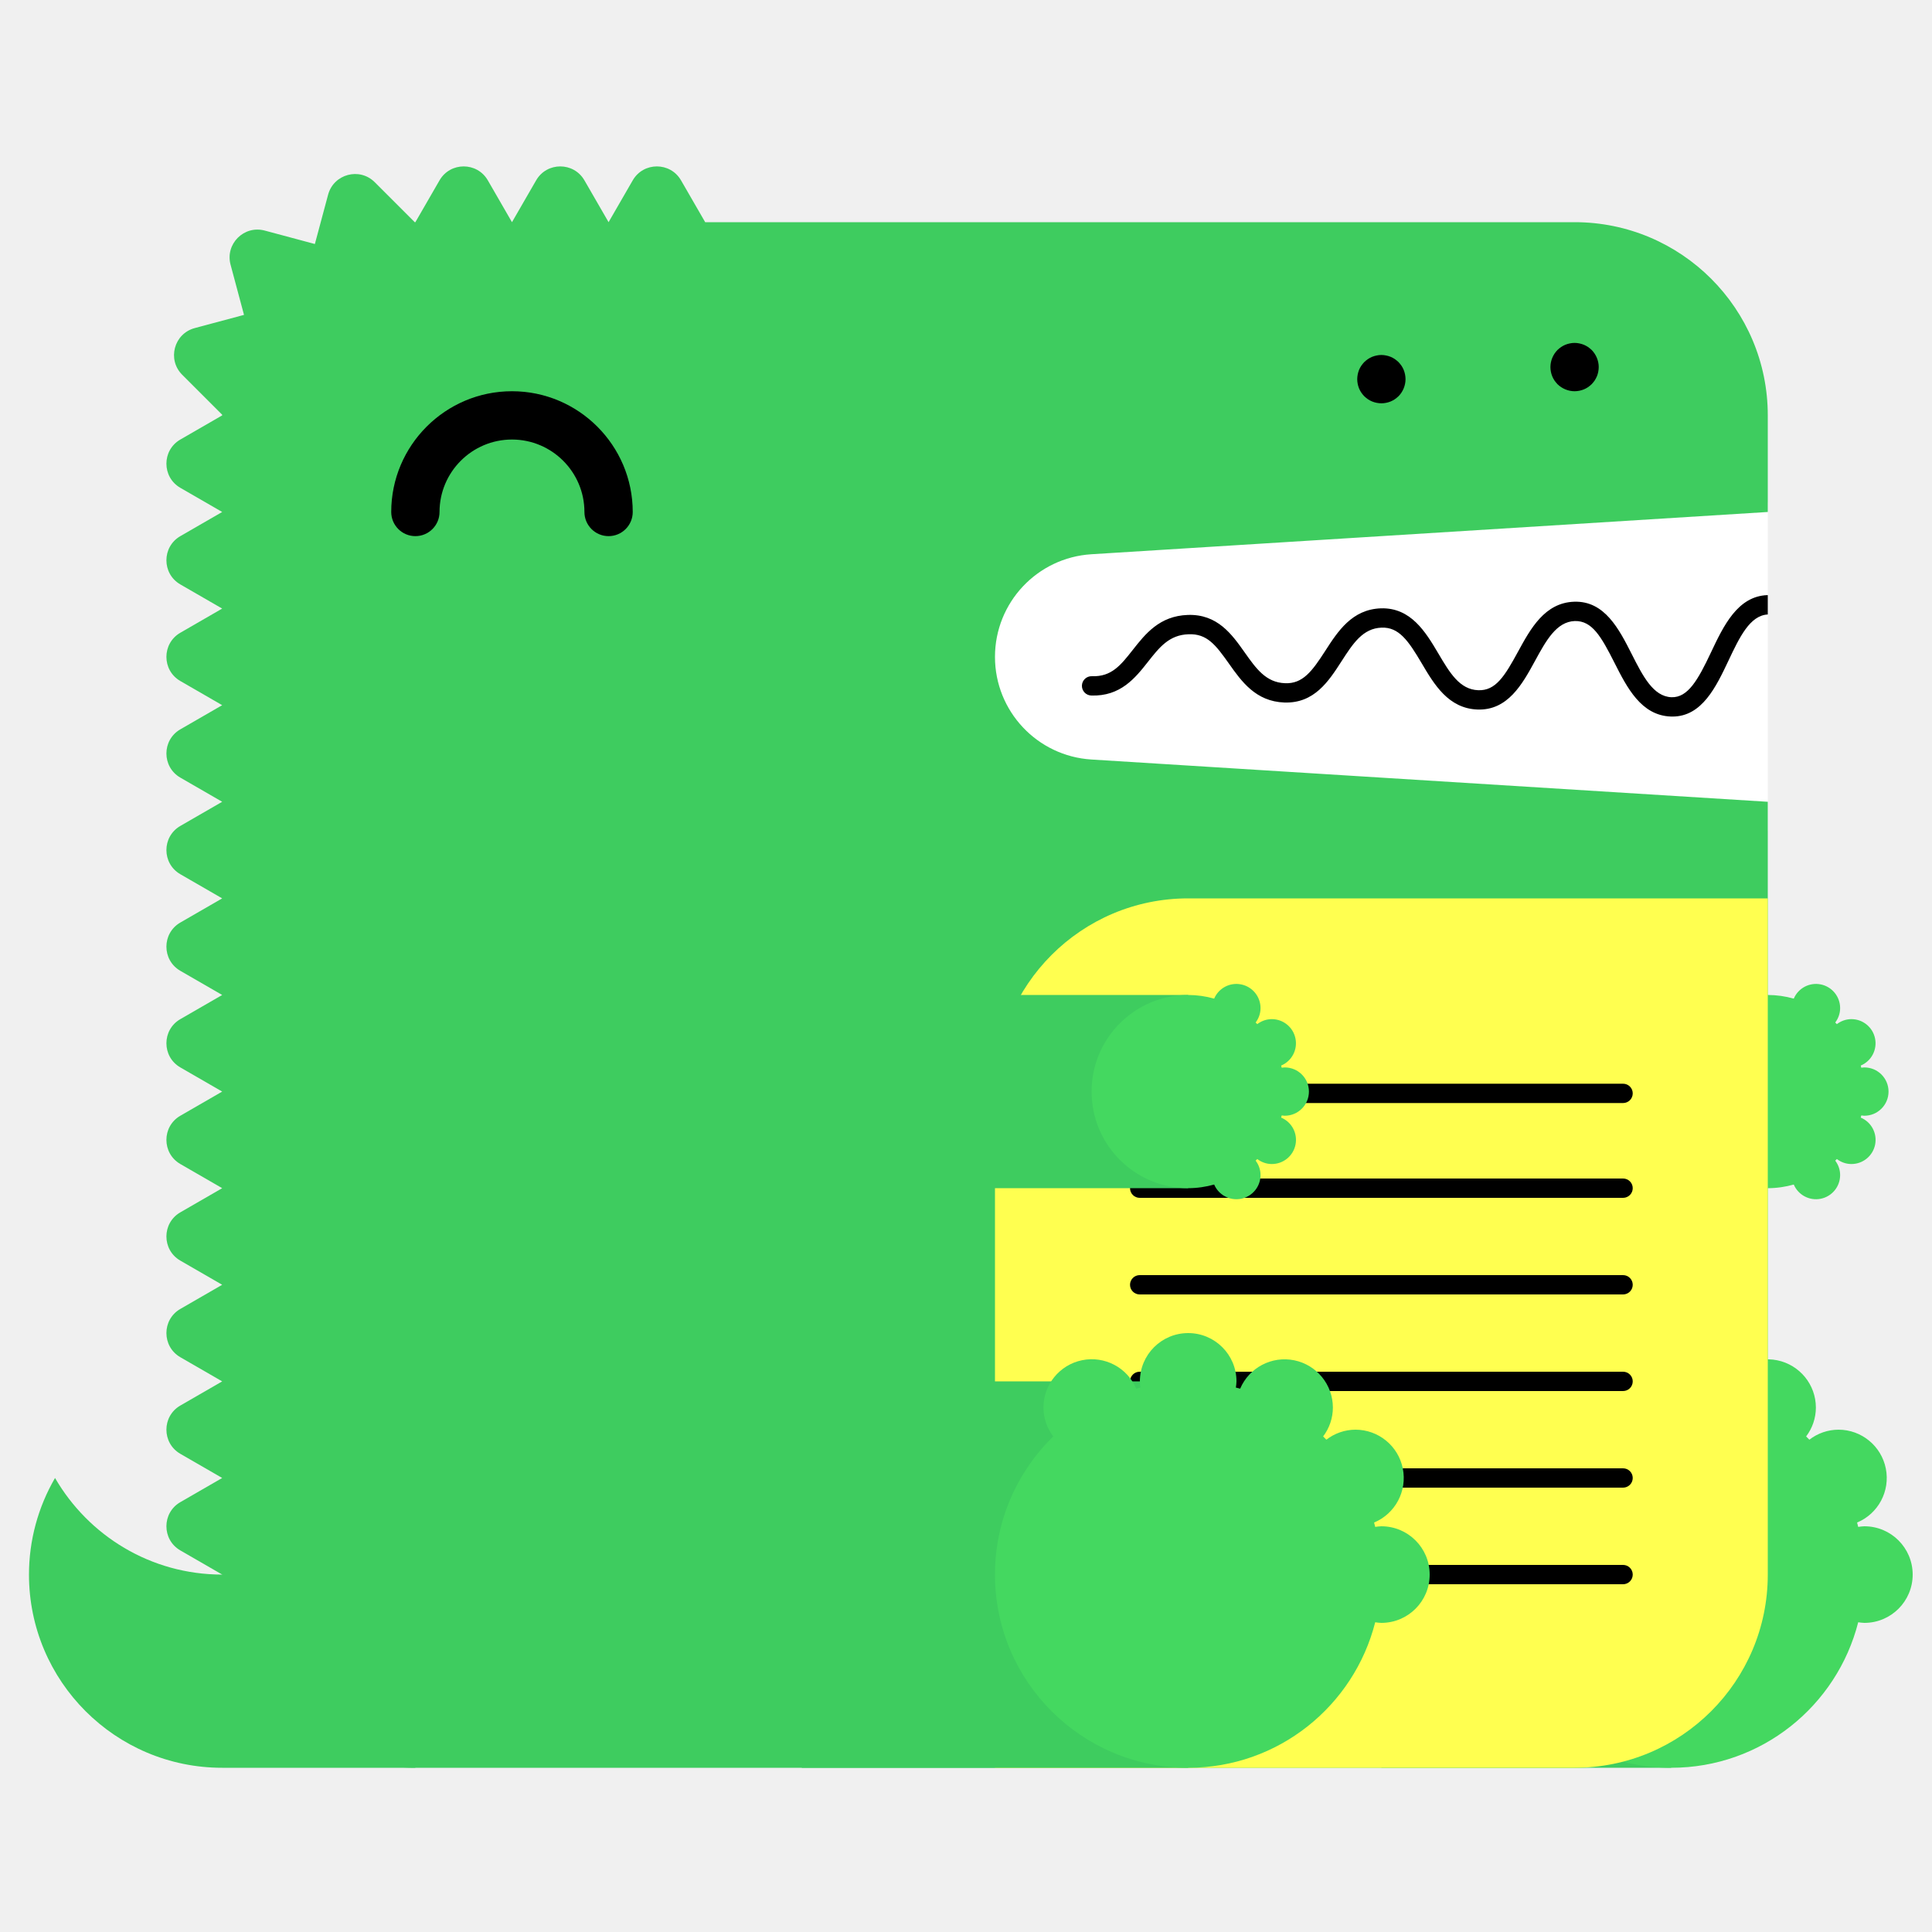
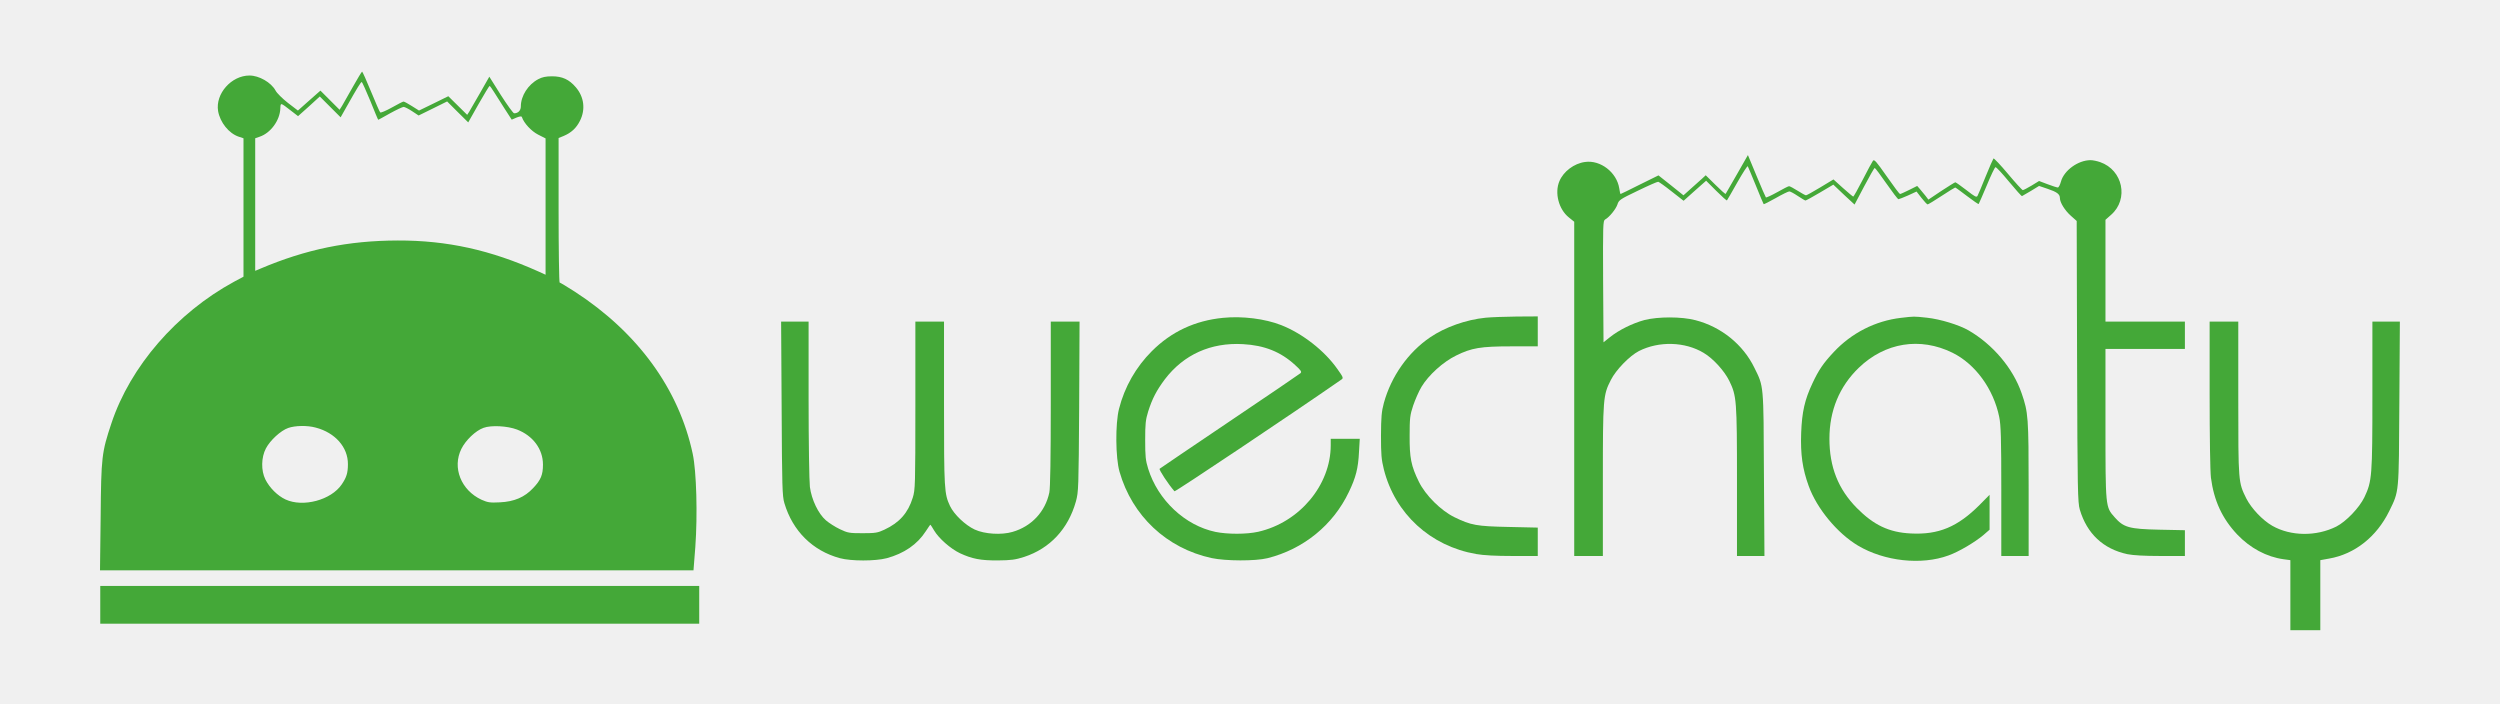
- <svg xmlns="http://www.w3.org/2000/svg" width="200" height="200" viewBox="0 0 200 200">
-   <g fill="none" fill-rule="evenodd">
-     <path fill="#FFF" d="M99 52h84v34H99z" />
-     <path d="M23 163c-7.398 0-13.843-4.027-17.303-10A19.886 19.886 0 0 0 3 163c0 11.046 8.954 20 20 20h20v-20H23z" fill="#3ECC5F" />
-     <path d="M112.98 57.376L183 53V43c0-11.046-8.954-20-20-20H73l-2.5-4.33c-1.112-1.925-3.889-1.925-5 0L63 23l-2.5-4.33c-1.111-1.925-3.889-1.925-5 0L53 23l-2.5-4.33c-1.111-1.925-3.889-1.925-5 0L43 23c-.022 0-.042.003-.065.003l-4.142-4.141c-1.57-1.571-4.252-.853-4.828 1.294l-1.369 5.104-5.192-1.392c-2.148-.575-4.111 1.389-3.535 3.536l1.39 5.193-5.102 1.367c-2.148.576-2.867 3.259-1.296 4.83l4.142 4.142c0 .021-.003.042-.003.064l-4.33 2.5c-1.925 1.111-1.925 3.889 0 5L23 53l-4.33 2.5c-1.925 1.111-1.925 3.889 0 5L23 63l-4.33 2.5c-1.925 1.111-1.925 3.889 0 5L23 73l-4.33 2.5c-1.925 1.111-1.925 3.889 0 5L23 83l-4.33 2.5c-1.925 1.111-1.925 3.889 0 5L23 93l-4.33 2.5c-1.925 1.111-1.925 3.889 0 5L23 103l-4.33 2.5c-1.925 1.111-1.925 3.889 0 5L23 113l-4.33 2.5c-1.925 1.111-1.925 3.889 0 5L23 123l-4.33 2.5c-1.925 1.111-1.925 3.889 0 5L23 133l-4.33 2.5c-1.925 1.111-1.925 3.889 0 5L23 143l-4.33 2.5c-1.925 1.111-1.925 3.889 0 5L23 153l-4.33 2.5c-1.925 1.111-1.925 3.889 0 5L23 163c0 11.046 8.954 20 20 20h120c11.046 0 20-8.954 20-20V83l-70.02-4.376A10.645 10.645 0 0 1 103 68c0-5.621 4.37-10.273 9.98-10.624" fill="#3ECC5F" />
-     <path fill="#3ECC5F" d="M143 183h30v-40h-30z" />
-     <path d="M193 158c-.219 0-.428.037-.639.064-.038-.15-.074-.301-.116-.451A5 5 0 0 0 190.32 148a4.96 4.96 0 0 0-3.016 1.036 26.531 26.531 0 0 0-.335-.336 4.955 4.955 0 0 0 1.011-2.987 5 5 0 0 0-9.599-1.959c-.148-.042-.297-.077-.445-.115.027-.211.064-.42.064-.639a5 5 0 0 0-5-5 5 5 0 0 0-5 5c0 .219.037.428.064.639-.148.038-.297.073-.445.115a4.998 4.998 0 0 0-9.599 1.959c0 1.125.384 2.151 1.011 2.987-3.717 3.632-6.031 8.693-6.031 14.3 0 11.046 8.954 20 20 20 9.339 0 17.16-6.41 19.361-15.064.211.027.42.064.639.064a5 5 0 0 0 5-5 5 5 0 0 0-5-5" fill="#44D860" />
-     <path fill="#3ECC5F" d="M153 123h30v-20h-30z" />
-     <path d="M193 115.5a2.5 2.5 0 1 0 0-5c-.109 0-.214.019-.319.032-.02-.075-.037-.15-.058-.225a2.501 2.501 0 0 0-.963-4.807c-.569 0-1.088.197-1.508.518a6.653 6.653 0 0 0-.168-.168c.314-.417.506-.931.506-1.494a2.5 2.5 0 0 0-4.8-.979A9.987 9.987 0 0 0 183 103c-5.522 0-10 4.478-10 10s4.478 10 10 10c.934 0 1.833-.138 2.69-.377a2.5 2.5 0 0 0 4.8-.979c0-.563-.192-1.077-.506-1.494.057-.055.113-.111.168-.168.42.321.939.518 1.508.518a2.5 2.5 0 0 0 .963-4.807c.021-.074.038-.15.058-.225.105.013.21.032.319.032" fill="#44D860" />
-     <path d="M63 55.5a2.5 2.5 0 0 1-2.5-2.5c0-4.136-3.364-7.5-7.5-7.5s-7.5 3.364-7.5 7.5a2.5 2.5 0 1 1-5 0c0-6.893 5.607-12.5 12.5-12.5S65.5 46.107 65.5 53a2.5 2.5 0 0 1-2.5 2.5" fill="#000" />
-     <path d="M103 183h60c11.046 0 20-8.954 20-20V93h-60c-11.046 0-20 8.954-20 20v70z" fill="#FFFF50" />
-     <path d="M168.02 124h-50.04a1 1 0 1 1 0-2h50.04a1 1 0 1 1 0 2m0 20h-50.04a1 1 0 1 1 0-2h50.04a1 1 0 1 1 0 2m0 20h-50.04a1 1 0 1 1 0-2h50.04a1 1 0 1 1 0 2m0-49.814h-50.04a1 1 0 1 1 0-2h50.04a1 1 0 1 1 0 2m0 19.814h-50.04a1 1 0 1 1 0-2h50.04a1 1 0 1 1 0 2m0 20h-50.04a1 1 0 1 1 0-2h50.04a1 1 0 1 1 0 2M183 61.611c-.012 0-.022-.006-.034-.005-3.09.105-4.552 3.196-5.842 5.923-1.346 2.85-2.387 4.703-4.093 4.647-1.889-.068-2.969-2.202-4.113-4.46-1.314-2.594-2.814-5.536-5.963-5.426-3.046.104-4.513 2.794-5.807 5.167-1.377 2.528-2.314 4.065-4.121 3.994-1.927-.07-2.951-1.805-4.136-3.813-1.321-2.236-2.848-4.75-5.936-4.664-2.994.103-4.465 2.385-5.763 4.4-1.373 2.13-2.335 3.428-4.165 3.351-1.973-.07-2.992-1.51-4.171-3.177-1.324-1.873-2.816-3.993-5.895-3.89-2.928.1-4.399 1.97-5.696 3.618-1.232 1.564-2.194 2.802-4.229 2.724a1 1 0 0 0-.072 2c3.017.101 4.545-1.8 5.872-3.487 1.177-1.496 2.193-2.787 4.193-2.855 1.926-.082 2.829 1.115 4.195 3.045 1.297 1.834 2.769 3.914 5.731 4.021 3.103.104 4.596-2.215 5.918-4.267 1.182-1.834 2.202-3.417 4.15-3.484 1.793-.067 2.769 1.35 4.145 3.681 1.297 2.197 2.766 4.686 5.787 4.796 3.125.108 4.634-2.62 5.949-5.035 1.139-2.088 2.214-4.06 4.119-4.126 1.793-.042 2.728 1.595 4.111 4.33 1.292 2.553 2.757 5.445 5.825 5.556l.169.003c3.064 0 4.518-3.075 5.805-5.794 1.139-2.41 2.217-4.68 4.067-4.773v-2z" fill="#000" />
-     <path fill="#3ECC5F" d="M83 183h40v-40H83z" />
-     <path d="M143 158c-.219 0-.428.037-.639.064-.038-.15-.074-.301-.116-.451A5 5 0 0 0 140.32 148a4.96 4.96 0 0 0-3.016 1.036 26.531 26.531 0 0 0-.335-.336 4.955 4.955 0 0 0 1.011-2.987 5 5 0 0 0-9.599-1.959c-.148-.042-.297-.077-.445-.115.027-.211.064-.42.064-.639a5 5 0 0 0-5-5 5 5 0 0 0-5 5c0 .219.037.428.064.639-.148.038-.297.073-.445.115a4.998 4.998 0 0 0-9.599 1.959c0 1.125.384 2.151 1.011 2.987-3.717 3.632-6.031 8.693-6.031 14.3 0 11.046 8.954 20 20 20 9.339 0 17.16-6.41 19.361-15.064.211.027.42.064.639.064a5 5 0 0 0 5-5 5 5 0 0 0-5-5" fill="#44D860" />
-     <path fill="#3ECC5F" d="M83 123h40v-20H83z" />
-     <path d="M133 115.5a2.5 2.5 0 1 0 0-5c-.109 0-.214.019-.319.032-.02-.075-.037-.15-.058-.225a2.501 2.501 0 0 0-.963-4.807c-.569 0-1.088.197-1.508.518a6.653 6.653 0 0 0-.168-.168c.314-.417.506-.931.506-1.494a2.5 2.5 0 0 0-4.8-.979A9.987 9.987 0 0 0 123 103c-5.522 0-10 4.478-10 10s4.478 10 10 10c.934 0 1.833-.138 2.69-.377a2.5 2.5 0 0 0 4.8-.979c0-.563-.192-1.077-.506-1.494.057-.055.113-.111.168-.168.42.321.939.518 1.508.518a2.5 2.5 0 0 0 .963-4.807c.021-.074.038-.15.058-.225.105.013.21.032.319.032" fill="#44D860" />
-     <path d="M143 41.75c-.16 0-.33-.02-.49-.05a2.52 2.52 0 0 1-.47-.14c-.15-.06-.29-.14-.431-.23-.13-.09-.259-.2-.38-.31-.109-.12-.219-.24-.309-.38s-.17-.28-.231-.43a2.619 2.619 0 0 1-.189-.96c0-.16.02-.33.05-.49.03-.16.08-.31.139-.47.061-.15.141-.29.231-.43.09-.13.2-.26.309-.38.121-.11.25-.22.38-.31.141-.09.281-.17.431-.23.149-.06.31-.11.47-.14.32-.07.65-.07.98 0 .159.03.32.08.47.14.149.06.29.14.43.23.13.09.259.2.38.31.11.12.22.25.31.38.09.14.17.28.23.43.06.16.11.31.14.47.029.16.05.33.05.49 0 .66-.271 1.31-.73 1.77-.121.11-.25.22-.38.31-.14.09-.281.17-.43.23a2.565 2.565 0 0 1-.96.19m20-1.25c-.66 0-1.3-.27-1.771-.73a3.802 3.802 0 0 1-.309-.38c-.09-.14-.17-.28-.231-.43a2.619 2.619 0 0 1-.189-.96c0-.66.27-1.3.729-1.77.121-.11.25-.22.38-.31.141-.09.281-.17.431-.23.149-.06.31-.11.47-.14.32-.07.66-.07.98 0 .159.03.32.08.47.14.149.06.29.14.43.23.13.09.259.2.38.31.459.47.73 1.11.73 1.77 0 .16-.021.33-.05.49-.03.16-.08.32-.14.47-.07.15-.14.29-.23.43-.09.13-.2.26-.31.38-.121.11-.25.22-.38.31-.14.09-.281.17-.43.23a2.565 2.565 0 0 1-.96.19" fill="#000" />
+ <svg xmlns="http://www.w3.org/2000/svg" version="1.0" width="1920pt" height="540pt" viewBox="0 0 1920 540" preserveAspectRatio="xMidYMid meet">
+   <g transform="translate(0,540) scale(0.1,-0.1)" fill="#44a838" stroke="none">
+     <path d="M2710 4733 c-36 -63 -73 -129 -83 -146 l-19 -30 -73 73 -74 74 -23 -20 c-13 -11 -52 -46 -87 -77 l-63 -56 -77 59 c-42 33 -85 75 -95 95 -34 62 -126 115 -200 115 -139 0 -263 -140 -241 -273 15 -87 83 -172 159 -197 l36 -12 0 -531 0 -532 -73 -39 c-441 -240 -796 -650 -941 -1086 -75 -225 -79 -259 -83 -718 l-5 -412 2279 0 2279 0 14 178 c18 248 9 582 -20 717 -106 497 -421 930 -904 1244 -61 39 -114 71 -118 71 -4 0 -8 250 -8 555 l0 555 37 15 c60 25 99 61 127 117 44 87 32 184 -32 258 -51 60 -104 84 -182 84 -47 0 -76 -6 -106 -22 -78 -41 -134 -128 -134 -210 0 -31 -22 -53 -52 -52 -7 1 -53 64 -102 141 l-88 140 -70 -123 c-39 -68 -77 -134 -85 -147 l-15 -23 -72 71 -73 72 -112 -55 -113 -55 -54 34 c-30 19 -59 35 -65 35 -5 0 -46 -21 -90 -46 -45 -25 -85 -42 -89 -37 -5 4 -36 77 -71 161 -34 83 -65 152 -68 152 -3 0 -35 -53 -71 -117z m134 -108 c32 -80 59 -145 61 -145 1 0 42 22 91 50 49 27 96 49 104 49 8 0 38 -15 65 -33 l50 -33 110 54 109 54 81 -81 81 -80 79 140 c44 77 82 140 85 140 3 0 18 -21 35 -48 16 -26 53 -84 82 -129 l53 -82 37 16 c26 10 38 12 41 4 16 -47 72 -108 125 -135 l57 -29 0 -523 0 -524 -57 26 c-366 164 -699 238 -1078 237 -381 -1 -704 -67 -1057 -217 l-38 -16 0 509 0 509 34 12 c84 28 156 125 159 218 2 45 0 45 79 -16 l57 -44 84 75 83 76 80 -80 80 -80 44 78 c85 151 111 193 118 193 4 0 33 -66 66 -145z m-419 -2509 c149 -39 248 -151 247 -281 0 -67 -11 -102 -48 -156 -82 -120 -297 -177 -431 -115 -62 29 -123 90 -155 154 -34 69 -32 169 4 238 33 63 114 137 171 157 53 19 147 21 212 3z m1546 -15 c122 -47 199 -150 199 -269 0 -78 -16 -118 -75 -180 -65 -70 -145 -105 -257 -110 -76 -4 -92 -1 -140 20 -157 73 -226 246 -155 390 33 67 109 140 170 162 59 22 185 15 258 -13z" />
+     <path d="M13340 4062 c-46 -81 -85 -149 -87 -151 -2 -3 -37 28 -78 69 l-75 74 -27 -25 c-16 -14 -54 -48 -86 -77 l-58 -52 -96 77 -96 76 -144 -71 c-79 -40 -145 -72 -147 -72 -2 0 -7 19 -10 43 -19 123 -144 220 -263 203 -84 -11 -166 -73 -197 -148 -38 -90 -5 -216 73 -278 l41 -33 0 -1284 0 -1283 110 0 110 0 0 578 c0 635 2 657 61 773 39 78 144 186 216 223 154 78 354 72 497 -14 74 -44 158 -137 197 -215 56 -116 59 -145 59 -772 l0 -573 105 0 106 0 -4 628 c-3 696 -1 671 -73 817 -87 179 -255 315 -453 366 -106 28 -287 28 -392 1 -92 -25 -195 -76 -264 -131 l-50 -40 -3 466 c-2 437 -1 468 15 477 33 18 83 80 95 116 10 33 20 40 156 105 80 39 151 70 157 69 6 -1 53 -34 103 -74 l92 -72 86 77 87 77 78 -78 c43 -43 80 -76 82 -73 2 2 38 64 79 137 42 74 78 130 81 125 3 -4 30 -71 62 -148 31 -77 58 -141 60 -143 2 -2 43 19 93 47 49 28 96 51 104 51 7 0 37 -16 65 -35 29 -19 55 -35 59 -35 4 0 54 27 111 61 l103 61 81 -77 82 -76 74 140 c41 78 77 141 81 141 4 0 44 -54 90 -120 46 -66 87 -120 92 -120 4 0 38 13 74 29 l65 30 38 -49 c21 -27 42 -49 47 -50 4 0 53 29 107 65 55 36 102 65 105 65 3 0 44 -30 91 -66 47 -36 87 -63 89 -61 2 2 30 66 62 142 31 76 62 140 67 141 6 2 52 -48 104 -111 52 -63 97 -113 100 -111 3 2 34 20 69 40 l62 38 65 -22 c72 -24 95 -41 95 -71 0 -34 38 -95 84 -136 l45 -40 3 -1079 c3 -994 5 -1084 21 -1138 55 -185 180 -302 365 -342 44 -9 132 -14 255 -14 l187 0 0 99 0 99 -197 4 c-231 5 -274 17 -343 96 -70 79 -70 75 -70 719 l0 573 305 0 305 0 0 105 0 105 -305 0 -305 0 0 391 0 391 44 39 c136 120 90 343 -85 404 -23 8 -56 15 -73 15 -96 0 -205 -79 -228 -165 -7 -25 -17 -45 -24 -45 -6 0 -41 11 -78 25 l-66 25 -57 -35 c-32 -19 -62 -35 -68 -35 -5 0 -57 57 -114 125 -58 69 -108 122 -111 118 -4 -5 -31 -66 -60 -138 -29 -71 -56 -138 -62 -148 -8 -15 -18 -10 -86 43 -43 33 -81 60 -85 60 -4 0 -52 -30 -107 -66 l-100 -67 -22 29 c-13 16 -32 39 -43 52 l-21 24 -62 -31 c-34 -17 -65 -31 -70 -31 -4 0 -50 61 -102 136 -80 114 -96 133 -106 119 -6 -8 -42 -74 -78 -145 -37 -72 -70 -130 -73 -130 -3 0 -38 30 -79 66 l-73 66 -101 -61 c-56 -34 -105 -61 -110 -61 -5 0 -34 16 -64 35 -30 19 -60 35 -66 35 -6 0 -47 -21 -91 -46 -45 -25 -84 -43 -87 -40 -3 4 -36 78 -72 166 l-66 159 -84 -147z" />
+     <path d="M9393 2959 c-215 -21 -397 -106 -547 -256 -122 -122 -209 -274 -252 -443 -29 -114 -27 -376 4 -483 97 -339 362 -588 707 -663 109 -23 335 -24 429 -1 276 69 504 254 625 508 54 112 72 183 78 307 l6 102 -112 0 -111 0 0 -49 c0 -307 -240 -593 -557 -665 -89 -20 -235 -20 -328 -1 -234 49 -442 244 -517 485 -20 64 -23 96 -23 220 0 124 3 156 23 220 32 100 64 161 128 247 145 190 353 284 600 270 165 -9 290 -59 400 -160 45 -41 53 -52 42 -63 -7 -6 -251 -173 -543 -369 -291 -196 -534 -361 -539 -365 -7 -7 68 -121 114 -173 5 -6 911 600 1282 858 17 11 14 18 -31 81 -98 140 -268 273 -431 337 -124 49 -300 71 -447 56z" />
+     <path d="M11410 2960 c-150 -15 -311 -72 -427 -151 -169 -115 -299 -300 -355 -504 -18 -67 -21 -108 -22 -250 0 -145 3 -183 22 -260 86 -340 357 -589 709 -650 56 -10 152 -15 279 -15 l194 0 0 109 0 109 -222 5 c-248 5 -291 13 -418 75 -104 51 -222 168 -273 272 -60 122 -72 184 -71 355 0 134 3 158 27 230 15 44 43 109 64 144 54 90 166 192 267 241 118 58 186 70 424 70 l202 0 0 115 0 115 -162 -1 c-90 -1 -197 -5 -238 -9z" />
+     <path d="M14600 2959 c-197 -23 -380 -116 -517 -263 -79 -84 -116 -138 -163 -239 -60 -127 -81 -221 -87 -382 -6 -164 10 -276 58 -408 62 -172 220 -363 378 -457 203 -121 487 -152 695 -76 79 28 204 102 270 158 l46 40 0 134 0 134 -77 -78 c-169 -169 -315 -230 -528 -219 -167 8 -286 65 -415 196 -143 145 -210 315 -210 532 0 216 77 401 225 544 202 195 472 238 720 116 176 -87 315 -278 359 -493 13 -64 16 -160 16 -573 l0 -495 105 0 105 0 0 514 c0 553 -3 589 -54 736 -66 192 -221 375 -408 483 -73 42 -217 86 -319 97 -104 11 -95 11 -199 -1z" />
+     <path d="M6003 2263 c3 -603 5 -674 21 -727 64 -215 217 -366 427 -423 87 -23 271 -23 359 0 133 36 235 106 300 207 18 27 33 50 35 50 2 0 15 -20 29 -44 36 -61 126 -140 199 -175 93 -43 158 -56 292 -55 101 1 132 5 201 27 198 65 338 215 397 426 20 73 21 100 25 729 l3 652 -110 0 -111 0 0 -630 c0 -421 -4 -646 -11 -682 -31 -148 -137 -261 -283 -303 -85 -25 -214 -17 -290 18 -73 34 -159 116 -190 181 -44 95 -46 124 -46 786 l0 630 -110 0 -110 0 0 -644 c0 -613 -1 -647 -20 -708 -36 -117 -102 -192 -218 -246 -51 -24 -69 -27 -167 -27 -103 0 -114 2 -175 31 -36 17 -84 48 -107 68 -59 51 -110 159 -123 256 -5 41 -10 344 -10 673 l0 597 -106 0 -105 0 4 -667z" />
+     <path d="M16970 2372 c0 -326 4 -592 10 -641 23 -176 86 -313 202 -436 99 -104 225 -172 356 -190 l52 -7 0 -269 0 -269 115 0 115 0 0 269 0 269 67 12 c197 34 365 167 462 364 77 158 74 127 78 829 l4 627 -106 0 -105 0 0 -564 c0 -624 -3 -661 -61 -784 -39 -81 -140 -187 -216 -226 -154 -77 -350 -75 -492 6 -75 43 -160 133 -199 209 -62 125 -62 124 -62 771 l0 588 -110 0 -110 0 0 -558z" />
+     <path d="M770 755 l0 -145 2300 0 2300 0 0 145 0 145 -2300 0 -2300 0 0 -145z" />
  </g>
</svg>
